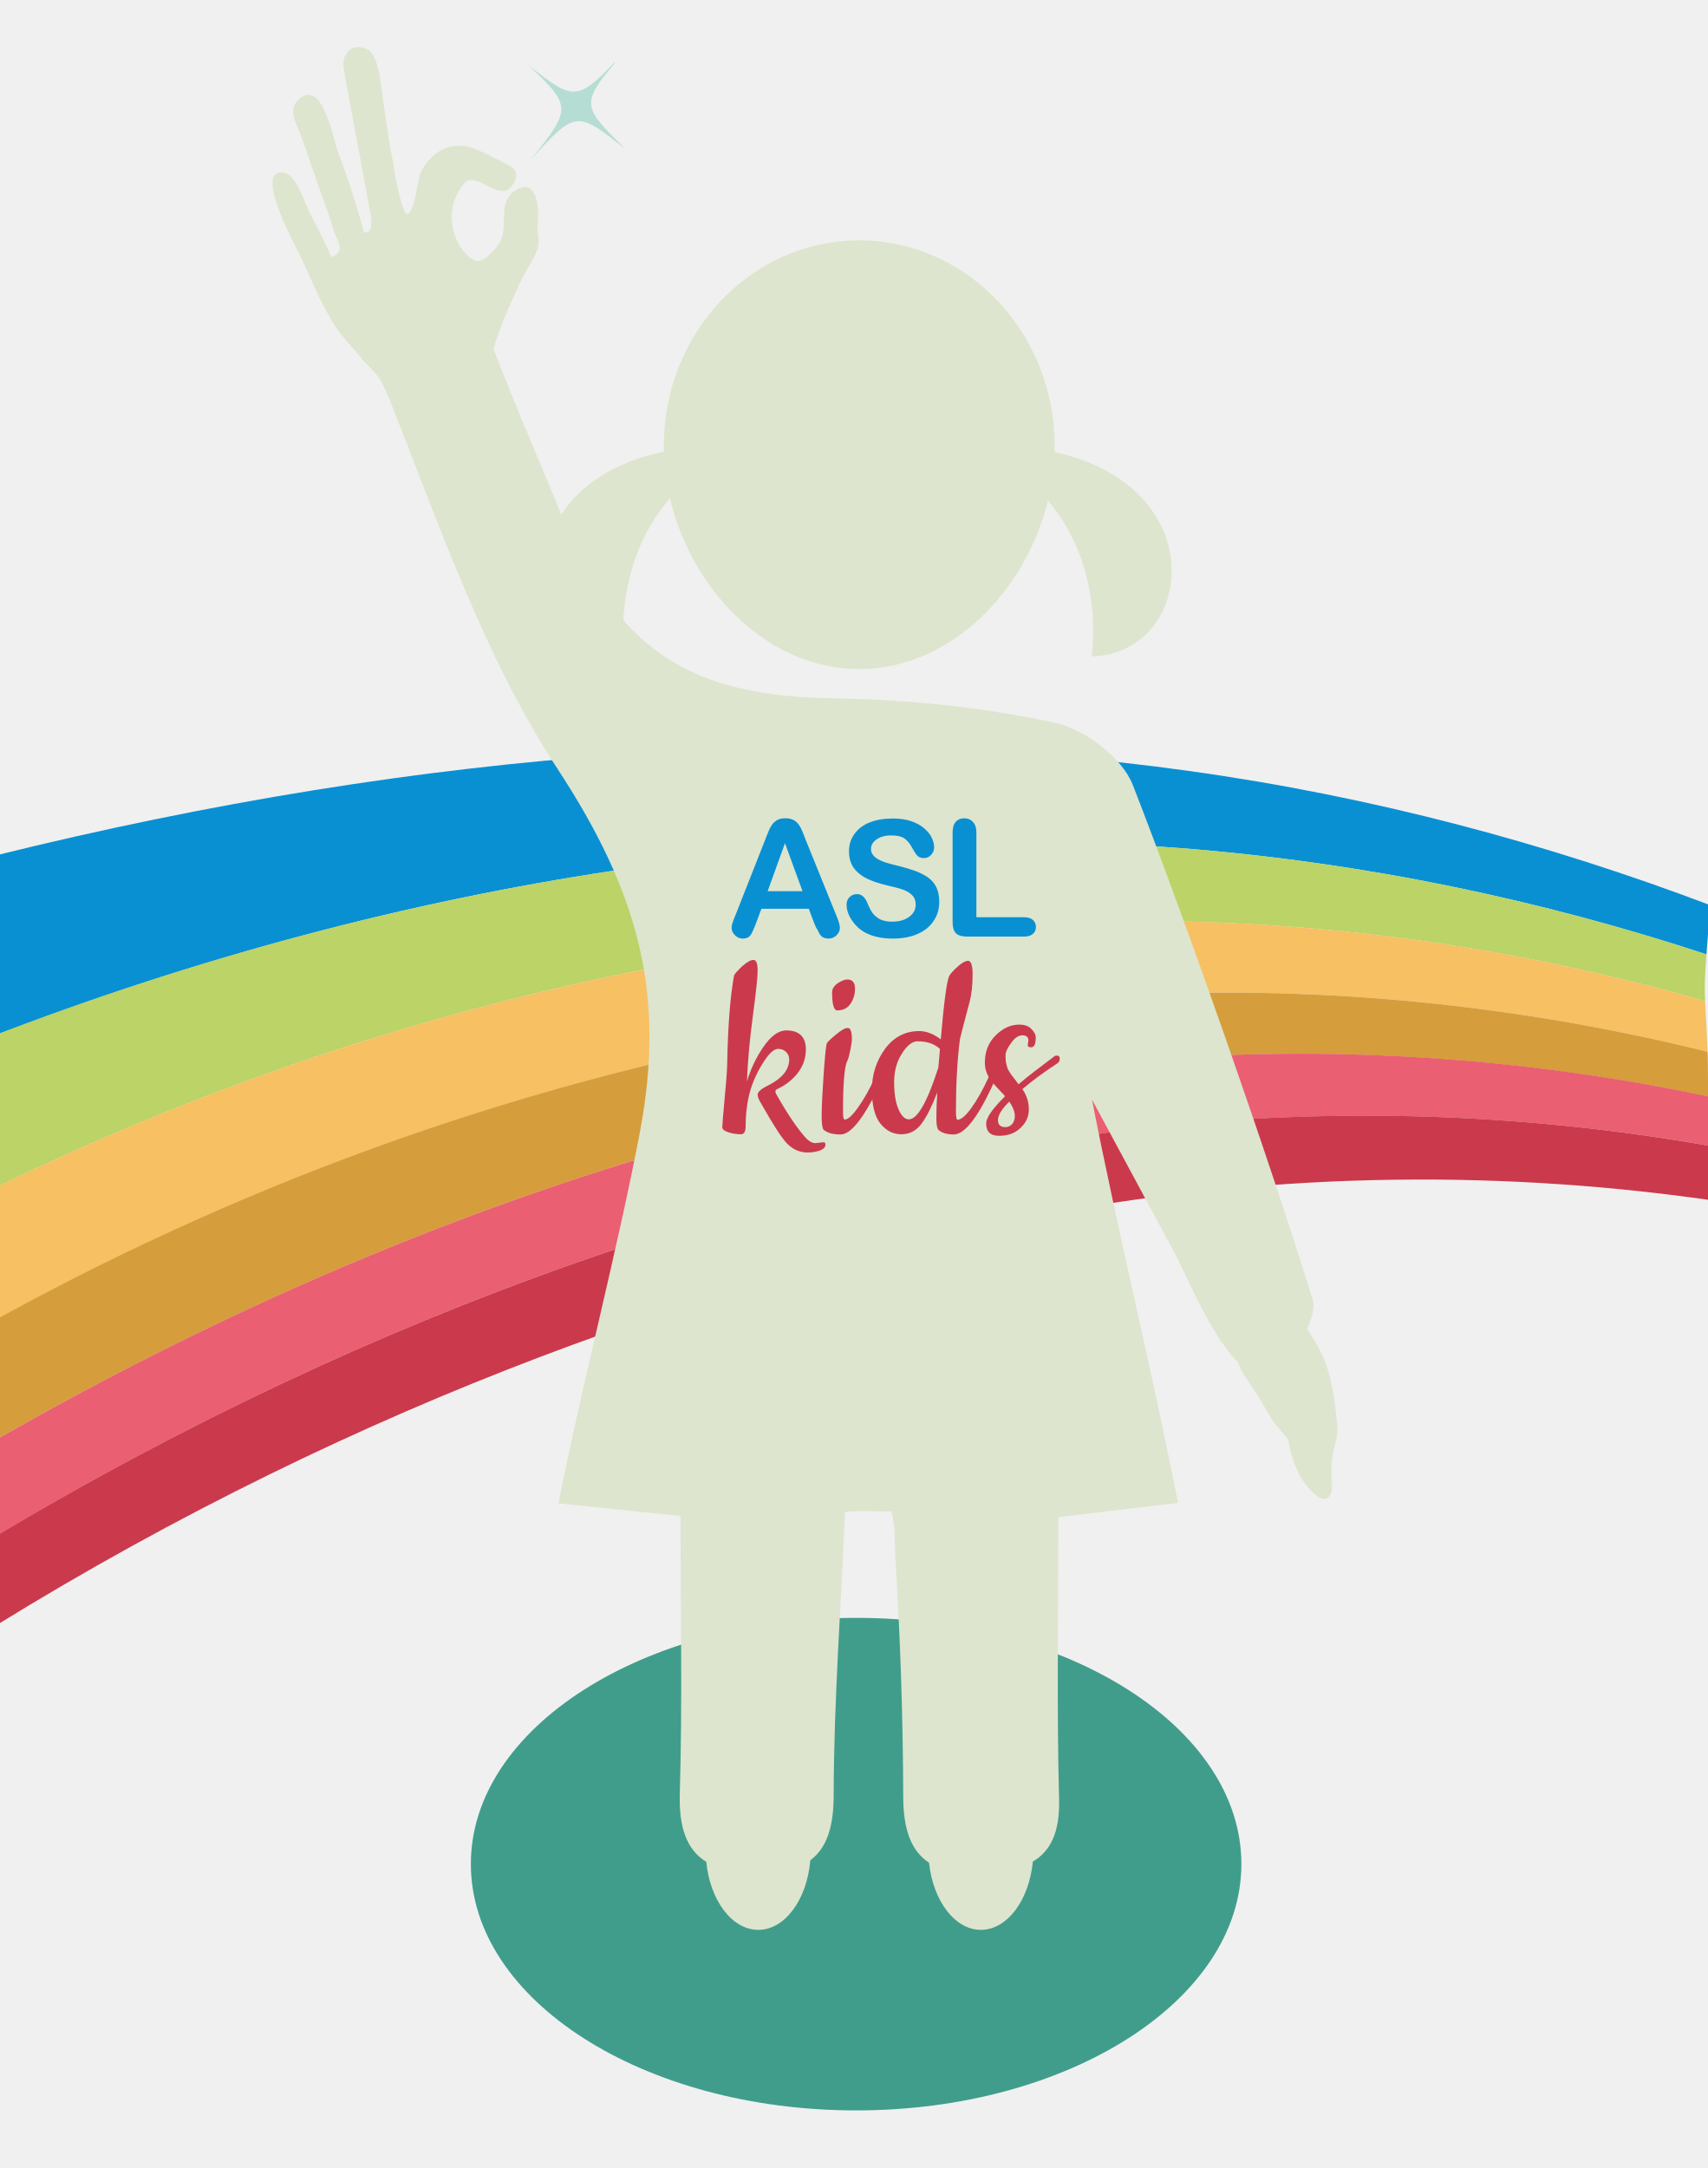
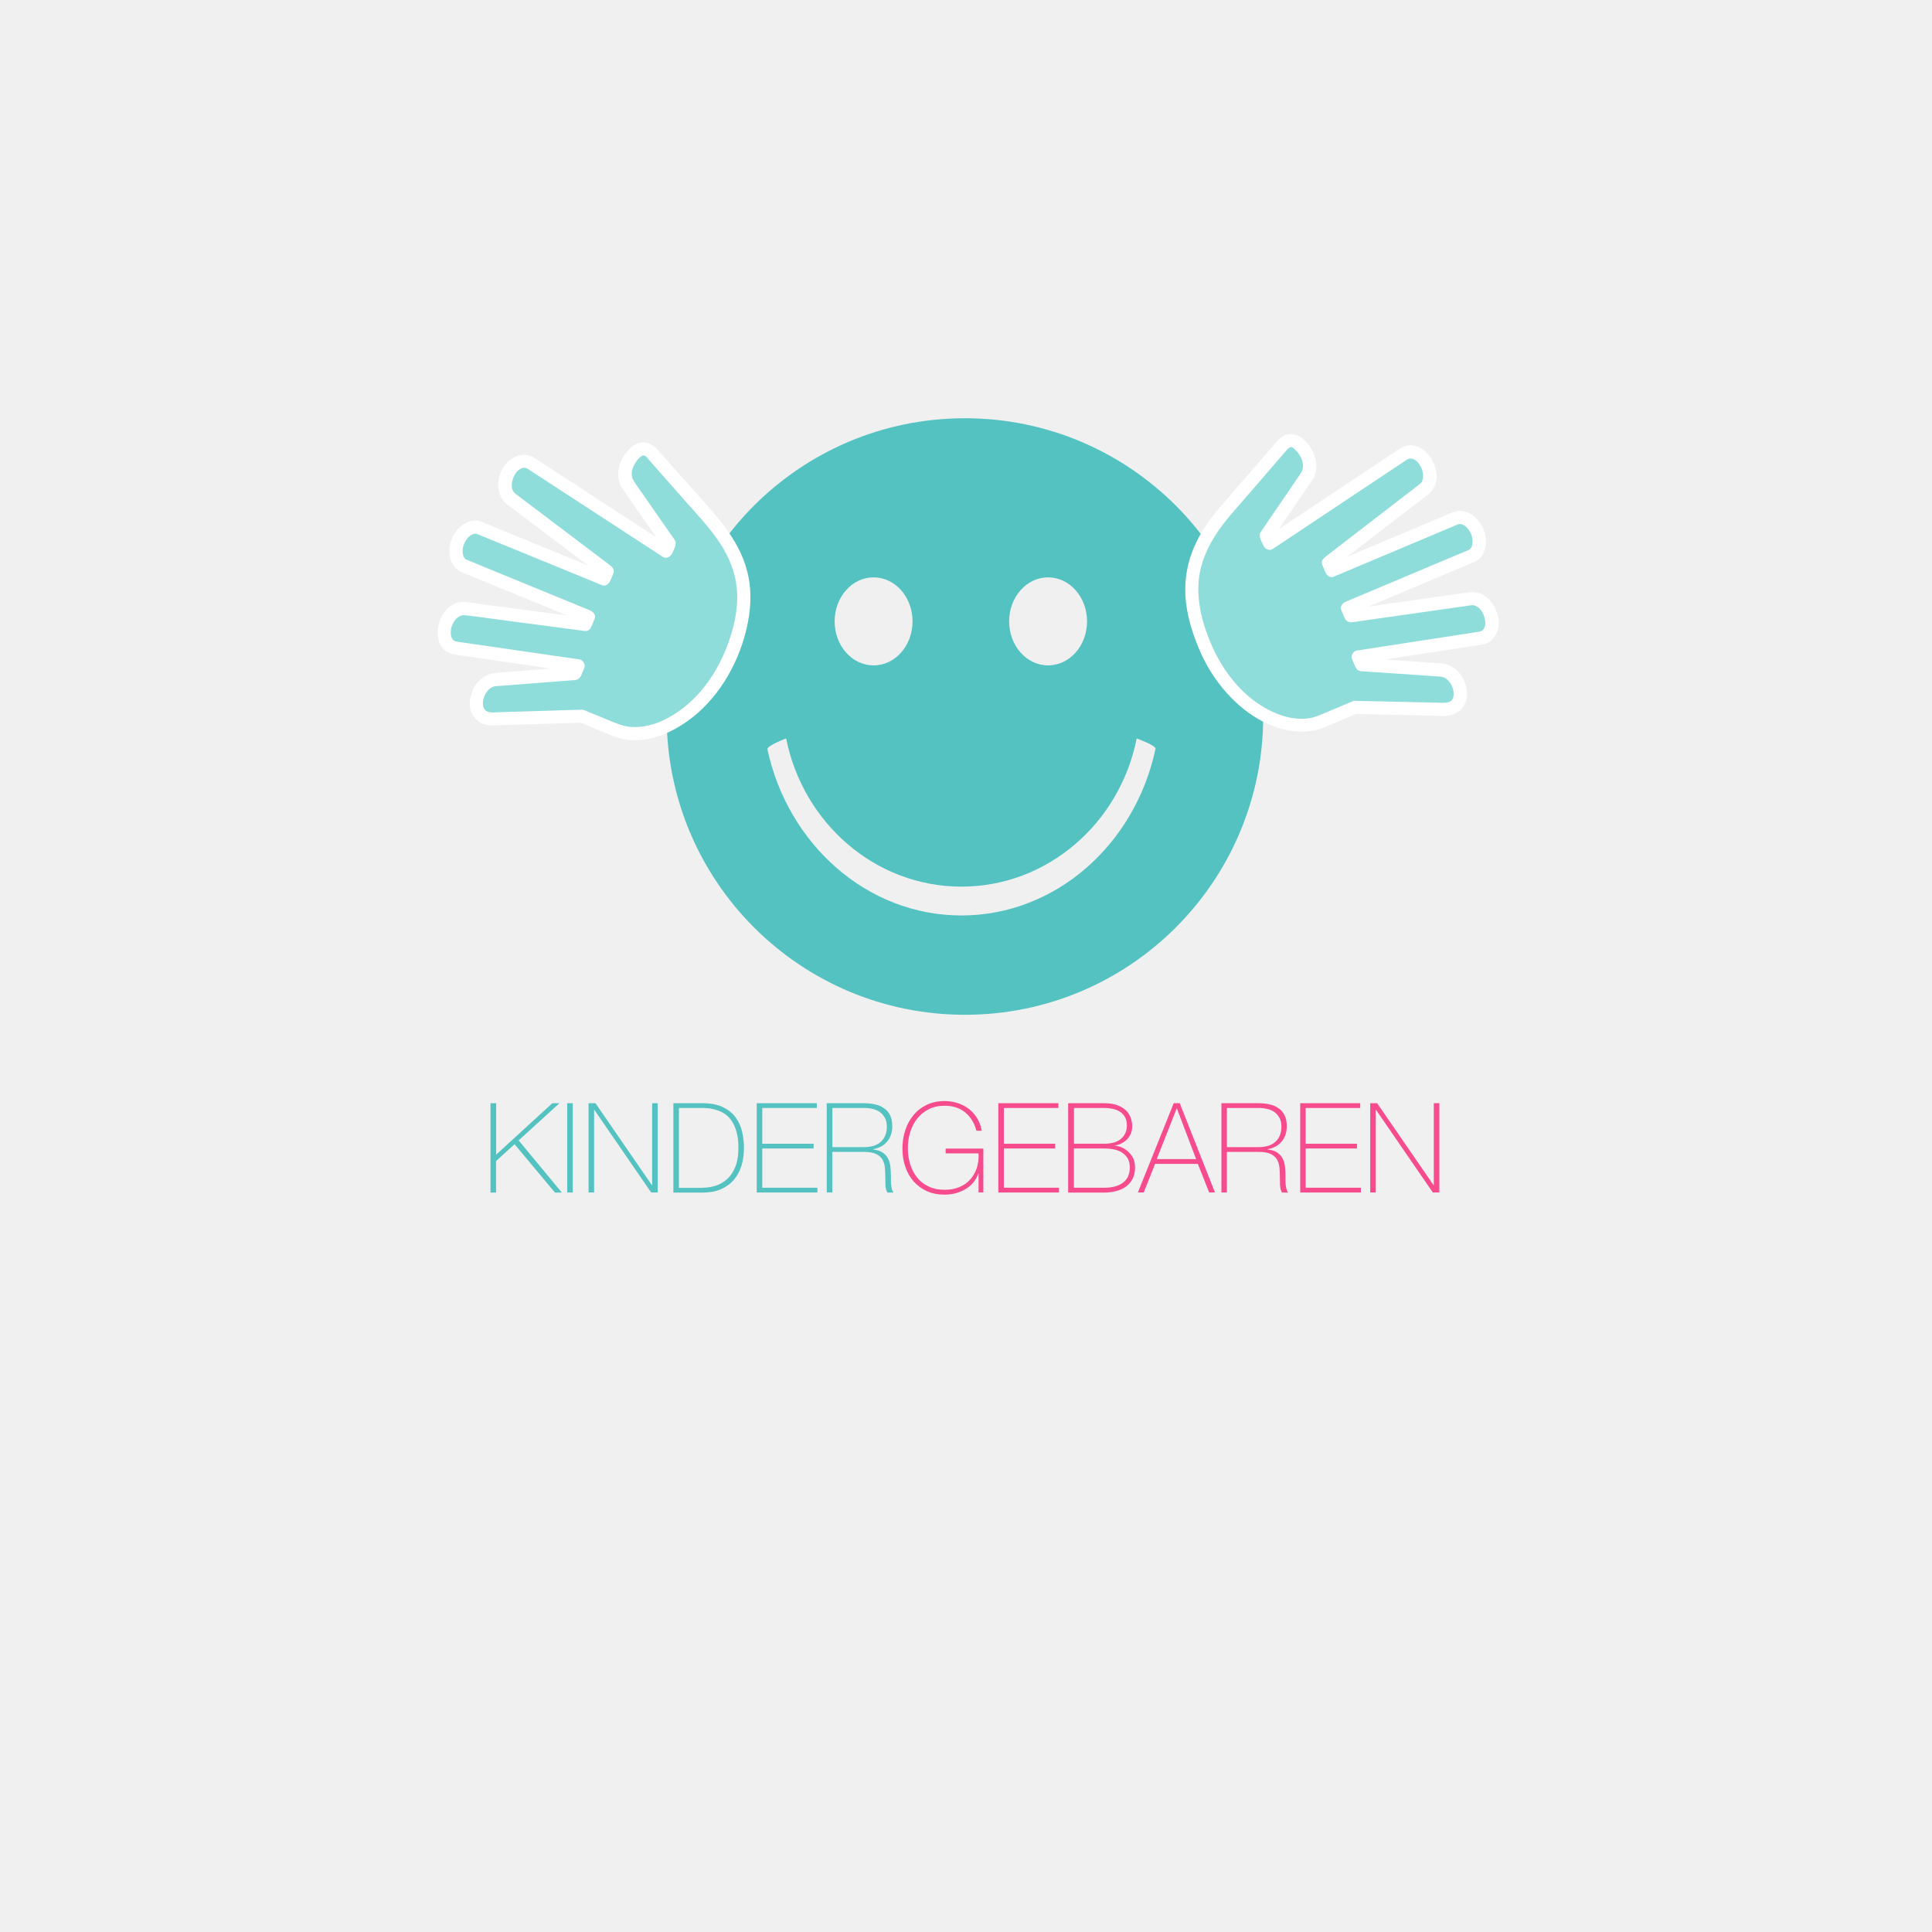
- <svg xmlns="http://www.w3.org/2000/svg" version="1.1" id="Layer_1" x="0px" y="0px" viewBox="0 0 768 975" style="enable-background:new 0 0 768 975;" xml:space="preserve">
-   <style type="text/css">
- 
- 	.st0{fill:#EA5F72;}
- 	.st1{fill:#B6DDD3;}
- 	.st2{enable-background:new    ;}
- 	.st3{fill:#BBD367;}
- 	.st4{fill:#F6C063;}
- 	.st5{fill:#CB394D;}
- 	.st6{fill:#D69D3C;}
- 	.st7{fill:#0990D3;}
- 	.st8{fill:#DDE5CE;}
- 	.st9{fill:#409D8B;}
- 
+ <svg xmlns="http://www.w3.org/2000/svg" viewBox="0 0 1984 1984">
+   <devs>
+     <style type="text/css">#iconKinderGebaren {-webkit-animation: zoomIn 2s linear forwards;}#left_hand {-webkit-animation: rotateInDownRight .7s 2 forwards;animation-delay: 1s;}#right_hand  {-webkit-animation: rotateInDownLeft .7s 2 forwards;animation-delay: 1s;}
+ @-webkit-keyframes zoomIn {from {opacity: 0;}50% {opacity: 1;}}
+ @-webkit-keyframes rotateInDownRight {from {transform-origin: right bottom;transform: none;}50% {transform-origin: right bottom;transform: rotate3d(0, 0, 1, 20deg);}to {transform-origin: right bottom;transform: none;}}@-webkit-keyframes rotateInDownLeft {from {transform-origin: left bottom;transform: none;}50% {
+ transform-origin: left bottom;transform: rotate3d(0, 0, 1, -20deg);}to {transform-origin: left bottom;transform: none;}}
</style>
-   <g id="spotlight">
-     <g id="Layer_7">
-       <path class="st9" d="M385.1,727.6c95.7,0,173.3,49.6,173.3,110.7s-77.6,110.8-173.3,110.8c-95.7,0-173.3-49.6-173.3-110.8    S289.4,727.6,385.1,727.6z" />
+   </devs>
+   <g>
+     <rect width="1984" height="1984" fill="none" />
+   </g>
+   <g id="iconKinderGebaren">
+     <path d="M990.9 429.5c-169.2 0-306.3 137.1-306.3 306.3 0 169.2 137.1 306.3 306.3 306.3 169.2 0 306.3-137.1 306.3-306.3C1297.2 566.7 1160.1 429.5 990.9 429.5zM1076.3 592.9c22.1 0 40 20.2 40 45.2 0 25-17.9 45.2-40 45.2 -22.1 0-40-20.2-40-45.2C1036.3 613.1 1054.2 592.9 1076.3 592.9zM897.1 592.9c22.1 0 40 20.2 40 45.2 0 25-17.9 45.2-40 45.2 -22.1 0-40-20.2-40-45.2C857.1 613.1 875 592.9 897.1 592.9zM1186.6 769c-20.8 97.9-102.3 171.1-199.3 171.1 -96.9 0-178.2-73-199.2-170.6 -0.8-3.7 19.2-11.2 19.2-11.2 17.3 86.8 91.4 152.2 180 152.2 88.6 0 162.8-65.4 180-152.2C1167.2 758.3 1187.3 765.5 1186.6 769z" fill="#55C2C2" />
+     <g id="left_hand">
+       <path d="M670.4 466.5c-9.1-10.4-16.3-4.9-23.1 4.1 -6.9 9-7.6 21.7-1.7 28.5l41.2 59.2 -3.2 7.8 -138.5-90.3c-7-5.1-17.4-1-23.1 9 -5.7 10-4.7 22.3 2.4 27.3l98.8 74.7 -3.2 7.8 -127.5-52.3c-7.9-3.2-17.9 2.8-22.3 13.6 -4.4 10.8-1.6 22.1 6.3 25.4l127.5 52.3 -3.2 7.8 -123-16.3c-8.6-1.3-17.9 6.6-20.9 17.8 -3 11.2 1.6 21.3 10.1 22.6l126.4 18.3 -3.2 7.8 -82.2 6.4c-8.9 0.6-17.4 10.2-18.8 21.5 -1.4 11.2 4.6 19.8 18.5 18.8l89.6-2.8 34.4 14.1c37.3 15.3 93.6-16.1 119.2-78.5 25.6-62.4 10.7-101-23.7-140L670.4 466.5z" fill="#8EDDDB" />
+       <path d="M675.2 461.7c-7.4-8-17.2-10.1-26-3.1 -7.8 6.2-13.2 15.6-14.2 25.5 -0.4 4.3 0 8.8 1.6 12.8 0.9 2.3 2 4.3 3.6 6.3 -1-1.2-0.4-0.6-0.2-0.3 1.6 2.4 3.3 4.7 4.9 7.1 11.7 16.9 23.5 33.7 35.2 50.6 0.3 0.4 0.5 0.8 0.8 1.2 -0.2-1.7-0.5-3.5-0.7-5.2 -1.1 2.6-2.1 5.2-3.2 7.8 3.3-1.4 6.7-2.7 10-4.1 -30.4-19.8-60.9-39.7-91.3-59.5 -14.7-9.6-29.4-19.2-44.1-28.8 -1-0.6-2-1.3-3-1.9 -6.6-4.3-14.3-3.7-21.1-0.2 -16.7 8.7-22.4 36.3-6.5 48.2 30 22.7 60 45.4 90.1 68.1 2.9 2.2 5.8 4.4 8.7 6.6 -1-2.6-2.1-5.1-3.1-7.7 -1.1 2.6-2.1 5.2-3.2 7.8 2.8-1.6 5.6-3.2 8.4-4.8 -34.9-14.3-69.8-28.6-104.6-42.9 -6.7-2.8-13.4-5.5-20.1-8.3 -1.2-0.5-2.4-1-3.6-1.4 -8.5-3.1-18 1.9-23.6 8.1 -11.3 12.6-13 36.9 4.9 44.3 4.5 1.9 9.1 3.7 13.6 5.6 37.4 15.3 74.8 30.7 112.1 46 0.5 0.2 1.1 0.4 1.6 0.6 -1.6-2.8-3.2-5.6-4.7-8.4 -1.1 2.6-2.1 5.2-3.2 7.8 2.2-1.7 4.4-3.3 6.6-5 -37.1-4.9-74.2-9.8-111.4-14.7 -4.7-0.6-9.6-1.8-14.3-1.7 -20.5 0.5-31.7 28.4-22.5 44.8 4.3 7.6 11.5 8.9 19.1 10 8.8 1.3 17.6 2.6 26.5 3.8 31.1 4.5 62.3 9 93.4 13.6 -1.6-2.8-3.2-5.6-4.7-8.4 -1.1 2.6-2.1 5.2-3.2 7.8 2.2-1.7 4.4-3.3 6.6-5 -18.1 1.4-36.3 2.8-54.4 4.2 -8.7 0.7-17.4 1.3-26.1 2 -15.8 1.2-25.7 14.1-27.4 29.3 -0.9 8.3 2.6 16.1 9.3 21 4.7 3.5 11.1 3.9 16.7 3.7 7.4-0.2 14.8-0.5 22.1-0.7 21.2-0.7 42.5-1.3 63.7-2 0.9 0 1.7-0.1 2.6-0.1 1.7-0.1-2.5-0.8-0.6 0 4.1 1.7 8.3 3.4 12.4 5.1 8.6 3.5 17.2 7.7 26.1 10.4 28.8 8.7 59.4-6.3 80.9-24.7 29.1-25.1 48.1-63.5 53.6-101.3 2.5-17.3 1.6-34.8-3.9-51.5 -5.3-16.3-14.5-30.8-25-44.2 -10.5-13.3-22.3-25.8-33.5-38.5C696.3 485.7 685.7 473.7 675.2 461.7c-5.8-6.6-15.4 3.1-9.6 9.6 11.9 13.5 23.7 26.9 35.6 40.4 13.5 15.4 28.2 30.4 39.2 47.7 8.4 13.2 14.4 27.9 16.1 43.5 2.1 18.7-1.7 37.2-7.7 54.8 -11.3 33.2-33 64.3-64.8 80.6 -11.8 6.1-24.4 9.2-37.4 8.1 -7.8-0.7-17.3-5.1-25.4-8.4 -5.5-2.2-10.9-4.5-16.4-6.7 -2.3-1-5.1-2.6-7.6-2.5 -6.7 0.2-13.3 0.4-20 0.6 -21.7 0.7-43.4 1.3-65.1 2 -1.8 0.1-3.7 0.1-5.5 0.2 -6.8 0.4-10.5-2.7-10.7-8.5 -0.3-7.1 4.1-15.9 11.3-18.1 1.7-0.5 3.6-0.4 5.3-0.6 25.9-2 51.9-4 77.8-6 3.3-0.3 5.3-2 6.6-5 1.1-2.6 2.1-5.2 3.2-7.8 1.3-3.1-1.4-7.9-4.8-8.4 -37.2-5.4-74.5-10.8-111.7-16.2 -4.9-0.7-9.7-1.4-14.6-2.1 -6.1-0.9-6.7-8.1-5.8-13.1 1.4-6.9 6.8-14.9 14.6-14 14.7 1.7 29.5 3.9 44.2 5.8 26.3 3.5 52.6 7 78.9 10.4 3.2 0.4 5.5-2.4 6.6-5 1.1-2.6 2.1-5.2 3.2-7.8 1.5-3.7-1.7-7.1-4.8-8.4 -34.9-14.3-69.8-28.6-104.6-42.9 -6.7-2.8-13.4-5.5-20.1-8.3 -0.7-0.3-1.4-0.6-2-0.8 -1.7-0.7 1.2 0.6-0.7-0.4 -2.4-1.3-3.2-4.8-3.4-7.3 -0.3-4.7 1.3-9 3.8-12.9 1.7-2.6 4.3-4.9 7.3-5.8 1.7-0.5 2.9-0.4 4.8 0.4 1.4 0.6 2.8 1.1 4.1 1.7 7.3 3 14.7 6 22 9 33.8 13.8 67.5 27.7 101.3 41.5 3.7 1.5 7.1-1.7 8.4-4.7 1.1-2.6 2.1-5.2 3.2-7.8 1.2-3-0.9-6-3.1-7.7 -29.9-22.6-59.8-45.2-89.7-67.8 -2.3-1.8-4.7-3.5-7-5.3 -0.6-0.4-1.1-0.8-1.6-1.2 -0.1-0.1-0.2-0.2-0.3-0.3 1.5 1.1-0.8-0.9-1.2-1.6 -5.6-8.9 4.9-29.6 15.2-22.9 11.6 7.5 23.2 15.1 34.7 22.6 34 22.1 67.9 44.3 101.9 66.4 0.5 0.4 1.1 0.7 1.6 1.1 4 2.6 8.4-0.2 10-4.1 1.6-3.8 5.1-9.3 2.4-13.2 -1.5-2.1-3-4.3-4.5-6.4 -6.5-9.3-12.9-18.6-19.4-27.9 -5.4-7.7-10.7-15.4-16.1-23.1 -2.2-3.2-4-5.8-4.2-9.9 -0.1-4.1 1.3-7.9 3.4-11.3 1.7-2.8 4.8-7 8-8.1 2-0.7 4.1 1.6 5.8 3.5C671.5 477.8 681.1 468.1 675.2 461.7z" fill="#FFF" />
+     </g>
+     <g id="right_hand">
+       <path d="M1259.8 523c-34 39.4-48.6 78.1-22.4 140.2 26.2 62.2 82.8 93 120 77.4l34.3-14.4 89.7 1.9c13.8 0.8 19.8-7.8 18.3-19 -1.5-11.2-10.1-20.7-19-21.3l-82.2-5.6 -3.3-7.8 126.2-19.5c8.5-1.4 13-11.6 9.9-22.7 -3.1-11.1-12.5-19-21-17.6L1387.3 632.2l-3.3-7.8 127-53.5c7.9-3.3 10.6-14.7 6.1-25.4 -4.5-10.7-14.6-16.7-22.4-13.4l-127 53.5 -3.3-7.8 98.1-75.6c7-5.1 7.9-17.4 2.1-27.4 -5.8-10-16.2-13.9-23.2-8.8l-137.6 91.5 -3.3-7.8 40.7-59.6c5.9-6.8 5-19.5-1.9-28.5 -6.9-8.9-14.1-14.4-23.2-3.9L1259.8 523z" fill="#8EDDDB" />
+       <path d="M1255 518.2c-11.3 13.1-21.7 27.2-28.6 43.2 -6.8 15.7-10 32.6-9.1 49.8 1.1 20.8 7.6 41 16.1 59.9 7.7 17.1 18.5 32.9 31.7 46.2 21 21.3 50.7 37.5 81.4 33.4 9.2-1.2 17.8-5.6 26.3-9.2 5.3-2.2 10.7-4.5 16-6.7 1.4-0.6 2.8-1.2 4.1-1.7 1.5-0.6-2.6 0-0.7 0.1 19.5 0.4 39.1 0.8 58.6 1.3 9.1 0.2 18.2 0.4 27.3 0.6 2.8 0.1 5.6 0.2 8.4-0.1 8.9-1.1 15.7-6 18.8-14.5 3.2-8.5 0.2-18.9-4.4-26.2 -4.5-7.2-12-12.4-20.5-13 -6.7-0.5-13.4-0.9-20.1-1.4 -20.3-1.4-40.6-2.8-61-4.2 -0.4 0-0.7 0-1.1-0.1 2.2 1.7 4.4 3.3 6.6 5 -1.1-2.6-2.2-5.2-3.3-7.8 -1.6 2.8-3.2 5.6-4.7 8.4 37.2-5.7 74.4-11.5 111.6-17.2 4.9-0.8 9.7-1.5 14.6-2.3 7.8-1.2 13.1-8.1 15.1-15.3 2.8-10.2-1-20.9-7.2-28.9 -5.4-6.9-13.9-10.5-22.5-9.2 -1.4 0.2-2.7 0.4-4.1 0.6 -8.1 1.1-16.2 2.3-24.3 3.4 -31.5 4.5-63 8.9-94.5 13.4 2.8 1.6 5.6 3.2 8.4 4.8 -1.1-2.6-2.2-5.2-3.3-7.8 -1.6 2.8-3.2 5.6-4.8 8.4 34.7-14.6 69.5-29.3 104.2-43.9 6.7-2.8 13.4-5.6 20-8.4 1.5-0.6 3-1.2 4.4-1.8 8.7-4.1 12.2-14.2 11.5-23.3 -0.8-10.2-6.2-19.5-14.6-25.3 -5.2-3.6-12.8-5-18.7-2.6 -4.5 1.9-9 3.8-13.6 5.7 -37.2 15.7-74.5 31.4-111.7 47 -0.5 0.2-1 0.4-1.6 0.7 2.8 1.6 5.6 3.2 8.4 4.8 -1.1-2.6-2.2-5.2-3.3-7.8 -1 2.6-2.1 5.1-3.1 7.7 29.7-22.9 59.4-45.8 89.1-68.7 4-3.1 8.9-6.1 12.4-9.9 13.9-14.9 2.2-42.9-16.2-47.5 -7.6-1.9-13.5 1.5-19.4 5.5 -6.2 4.1-12.3 8.2-18.5 12.3 -36 24-72.1 47.9-108.1 71.9 -2.2 1.5-4.5 3-6.7 4.5 3.3 1.4 6.7 2.7 10 4.1 -1.1-2.6-2.2-5.2-3.3-7.8 -0.2 1.7-0.5 3.5-0.7 5.2 10.5-15.4 21.1-30.9 31.6-46.3 2.4-3.5 4.8-7 7.1-10.5 0.6-0.8 1.1-1.6 1.7-2.4 0.1-0.1 0.2-0.3 0.3-0.4 -1.4 2 0.8-1.1 1.1-1.5 0.9-1.2 1.5-2.7 2-4.1 3.5-9.1 1.3-19.7-3.7-27.8 -4.9-7.9-13.2-16-23.1-14.6 -7.8 1.1-12.7 8.2-17.5 13.8 -6.5 7.5-13 15-19.5 22.5C1275.9 494.1 1265.5 506.1 1255 518.2c-5.7 6.6 3.9 16.3 9.6 9.6 11.7-13.6 23.5-27.2 35.2-40.7 6.2-7.2 12.5-14.4 18.7-21.6 1.7-2 3.5-4.3 5.6-5.8 2.2-1.4 3.7-0.1 5.7 1.9 3.3 3.1 6 6.9 7.4 11.3 1.7 5.4 0.9 9.8-2.2 14.3 -1.3 1.9-2.6 3.8-3.9 5.7 -5.6 8.2-11.2 16.4-16.7 24.5 -5.5 8-10.9 16-16.4 24 -1.1 1.7-2.3 3.4-3.4 5.1 -2.7 3.9 1 9.4 2.5 13.1 1.6 3.8 6 6.8 10 4.1 30.2-20.1 60.5-40.2 90.7-60.4 14.6-9.7 29.2-19.5 43.9-29.2 1-0.7 2-1.3 3-2 4.5-3 9.4-0.1 12.6 4.3 2.5 3.5 4 7.6 4.1 11.9 0.1 1.9-0.3 3.6-0.8 5.4 -0.2 0.7-0.6 1.3-1 1.8 -0.2 0.3-2.4 2.3-0.7 0.9 -1 0.8-2 1.6-3.1 2.4 -31.1 23.9-62.1 47.9-93.2 71.8 -0.6 0.5-1.2 0.9-1.8 1.4 -2.2 1.7-4.4 4.7-3.1 7.7 1.1 2.6 2.2 5.2 3.3 7.8 1.3 3 4.6 6.3 8.4 4.8 34.7-14.6 69.5-29.3 104.2-43.9 6.7-2.8 13.4-5.6 20-8.4 1.2-0.5 2.4-1 3.5-1.5 6.1-2.3 12.2 5.7 14.1 11.2 1.3 3.8 1.4 7.7 0.2 11.5 -0.4 1.3-1.4 2.2-2.3 3.1 -1.5 1.4-0.1 0.1-0.2 0.2 -1.4 0.6-2.7 1.2-4.1 1.7 -7.3 3.1-14.6 6.2-21.9 9.2 -33.6 14.2-67.2 28.3-100.9 42.5 -3 1.3-6.3 4.6-4.7 8.4 1.1 2.6 2.2 5.2 3.3 7.8 1.6 3.8 4.3 5.3 8.4 4.8 37.1-5.3 74.2-10.5 111.2-15.8 3-0.4 5.9-0.8 8.9-1.3 0.7-0.1 1.4-0.2 2.2-0.3 0.2 0 0.3 0 0.5-0.1 -1.8 0.3 0.3 0 0.9 0.1 7.9 1.2 12.4 10.7 12.6 17.9 0.1 4.4-1.7 8.5-6.3 9.3 -16.2 2.5-32.5 5-48.7 7.5 -25.7 4-51.5 7.9-77.2 11.9 -3.3 0.5-6.1 5.2-4.8 8.4 1.1 2.6 2.2 5.2 3.3 7.8 1.3 3 3.2 4.8 6.6 5 18.1 1.2 36.3 2.5 54.4 3.7 8.7 0.6 17.4 1.2 26.1 1.8 3.6 0.2 6.3 1.7 8.8 4.4 4.7 4.9 6.9 13.8 4 19 -1.8 3.2-6.6 3.6-10.9 3.5 -2.5-0.1-5-0.1-7.5-0.2 -10.6-0.2-21.3-0.5-31.9-0.7 -11.7-0.3-23.3-0.5-35-0.8 -3.8-0.1-7.5-0.2-11.3-0.2 -1.6 0-3.9-0.4-5.4 0.2 -9.1 3.8-18.3 7.7-27.4 11.5 -3.1 1.3-6.2 2.7-9.4 3.9 -6.1 2.2-10.9 2.8-17.1 2.7 -13-0.1-26.2-5-37.9-11.9 -14.1-8.3-26.2-20-35.9-33.1 -10-13.5-17.4-28.5-23-44.3 -5.3-15-8.6-30.8-8.2-46.8 0.7-28.4 15.8-53 33.8-74C1270.3 521.2 1260.8 511.6 1255 518.2z" fill="#FFF" />
+     </g>
+     <g enable-background="new    ">
+       <path d="M503.8 1132.9h5.7v52.8l57.7-52.8h7.3l-41.9 38.2 44.4 53.6h-7.1l-41.5-49.7 -19 17.3v32.4h-5.7V1132.9z" fill="#55C2C2" />
+       <path d="M582.5 1132.9h5.7v91.7h-5.7V1132.9z" fill="#55C2C2" />
+       <path d="M604.4 1132.9h7.1l57.9 84.1h0.3v-84.1h5.7v91.7h-6.7l-58.3-84.8h-0.3v84.8h-5.7V1132.9z" fill="#55C2C2" />
+       <path d="M691.5 1132.9h30.1c8.2 0 15.1 1.3 20.5 3.9 5.4 2.6 9.8 6 13 10.3 3.3 4.3 5.5 9.2 6.9 14.6 1.3 5.5 2 11.1 2 17 0 6.5-0.8 12.6-2.5 18.2 -1.7 5.6-4.3 10.5-7.8 14.6 -3.5 4.1-7.9 7.3-13.3 9.7 -5.4 2.4-11.7 3.5-19.1 3.5h-29.8V1132.9zM721.8 1219.7c4.3 0 8.6-0.7 12.9-2 4.3-1.3 8.2-3.6 11.8-6.7 3.5-3.1 6.4-7.3 8.5-12.6 2.2-5.3 3.3-11.9 3.3-19.8 0-6.2-0.6-11.6-1.9-16.1 -1.2-4.5-2.9-8.2-4.9-11.2 -2-3-4.3-5.4-6.9-7.2 -2.6-1.8-5.3-3.1-8.1-4 -2.8-0.9-5.6-1.6-8.3-1.9 -2.8-0.3-5.3-0.4-7.5-0.4h-23.5v82H721.8z" fill="#55C2C2" />
+       <path d="M777.1 1132.9h61.7v4.9h-56v36.7h52.7v4.9h-52.7v40.3h56.6v4.9h-62.3V1132.9z" fill="#55C2C2" />
+       <path d="M849.1 1132.9h38.3c4 0 7.8 0.4 11.3 1.2 3.5 0.8 6.6 2.1 9.2 4 2.7 1.8 4.7 4.3 6.2 7.3 1.5 3 2.2 6.7 2.2 11.2 0 6.2-1.7 11.4-5.2 15.6 -3.5 4.2-8.3 6.9-14.5 7.9v0.3c4.2 0.5 7.5 1.6 10 3.3 2.4 1.7 4.3 3.8 5.5 6.3 1.2 2.5 2 5.2 2.3 8.2 0.3 3 0.5 6 0.5 9 0 1.8 0 3.6 0 5.3 0 1.7 0.1 3.3 0.3 4.8 0.2 1.5 0.5 2.9 0.8 4.2 0.4 1.3 0.9 2.4 1.6 3.2h-6.3c-1.2-2.1-1.9-4.6-2-7.5 -0.1-2.9-0.2-5.8-0.2-8.9 0-3.1-0.1-6.1-0.4-9.2 -0.3-3-1.1-5.8-2.4-8.2 -1.4-2.4-3.5-4.3-6.5-5.8 -3-1.5-7.1-2.2-12.5-2.2h-32.6v41.7h-5.7V1132.9zM887.3 1178c3.3 0 6.4-0.4 9.3-1.2 2.9-0.8 5.3-2.1 7.4-3.8 2.1-1.7 3.7-3.9 4.9-6.6 1.2-2.7 1.8-5.8 1.8-9.5 0-3.4-0.6-6.4-1.9-8.8 -1.3-2.4-3-4.4-5.1-6 -2.1-1.5-4.6-2.7-7.4-3.3 -2.8-0.7-5.8-1-8.9-1h-32.6v40.2H887.3z" fill="#55C2C2" />
+     </g>
+     <g enable-background="new    ">
+       <path d="M926.7 1179.3c0-6.5 1-12.7 2.9-18.6 1.9-5.9 4.7-11 8.4-15.5 3.7-4.5 8.2-8 13.6-10.6 5.4-2.6 11.5-3.9 18.4-3.9 4.7 0 9.2 0.7 13.5 2.1 4.3 1.4 8.1 3.4 11.5 6 3.4 2.7 6.2 5.9 8.5 9.6 2.3 3.8 3.9 8.1 4.6 12.8h-5.4c-2.1-8-6-14.3-11.6-18.9 -5.6-4.5-12.6-6.8-21.1-6.8 -6.2 0-11.6 1.2-16.3 3.6 -4.7 2.4-8.7 5.6-11.8 9.6 -3.2 4-5.6 8.7-7.2 13.9 -1.6 5.3-2.4 10.8-2.4 16.5 0 5.8 0.8 11.3 2.4 16.5 1.6 5.2 3.9 9.7 7.1 13.6 3.1 3.9 7 6.9 11.8 9.2 4.7 2.3 10.2 3.4 16.6 3.4 5.5 0 10.4-0.9 14.8-2.7 4.4-1.8 8.1-4.3 11.1-7.6 3-3.3 5.3-7.2 6.9-11.8 1.5-4.6 2.2-9.7 1.9-15.3h-33.8v-4.9h38.7v45h-4.9V1205.1h-0.3c-1.1 3.3-2.8 6.4-5 9.1 -2.2 2.7-4.9 5-7.9 6.8 -3 1.8-6.4 3.3-10.1 4.3 -3.7 1-7.6 1.5-11.6 1.5 -6.9 0-13.1-1.2-18.4-3.7 -5.4-2.5-9.9-5.9-13.6-10.1 -3.7-4.3-6.5-9.3-8.4-15.1C927.6 1192.1 926.7 1185.9 926.7 1179.3z" fill="#F64B8D" />
+       <path d="M1025.2 1132.9h61.7v4.9h-56v36.7h52.7v4.9h-52.7v40.3h56.6v4.9h-62.3V1132.9z" fill="#F64B8D" />
+       <path d="M1097.1 1132.9h36.7c5.5 0 10.1 0.7 13.7 2.1 3.7 1.4 6.6 3.2 8.9 5.4 2.2 2.2 3.8 4.8 4.8 7.6 1 2.9 1.5 5.8 1.5 8.7 0 2.5-0.4 4.8-1.3 7.1 -0.9 2.2-2.1 4.2-3.7 5.9 -1.6 1.7-3.5 3.1-5.7 4.3 -2.2 1.2-4.6 1.9-7.3 2.2l0.3 0.3c0.6-0.1 2 0.2 4.2 0.8 2.2 0.6 4.6 1.7 7 3.4 2.4 1.7 4.6 4 6.5 6.9 1.9 3 2.9 6.7 2.9 11.4 0 4.2-0.8 7.9-2.3 11.1 -1.5 3.2-3.7 5.8-6.5 8 -2.8 2.2-6.1 3.8-10.1 4.9 -3.9 1.1-8.3 1.7-13.1 1.7h-36.7V1132.9zM1133.9 1174.5c7.8 0 13.6-1.7 17.5-5.2 3.9-3.5 5.8-8 5.8-13.7 0-3.3-0.6-6.1-1.9-8.4 -1.3-2.3-3-4.1-5.1-5.5 -2.1-1.4-4.6-2.4-7.4-3 -2.8-0.6-5.7-0.9-8.8-0.9h-31.1v36.7H1133.9zM1133.9 1219.7c8.2 0 14.7-1.7 19.3-5.2 4.7-3.5 7-8.7 7-15.6 0-3.9-0.8-7.2-2.4-9.7 -1.6-2.5-3.7-4.5-6.2-6 -2.5-1.5-5.4-2.5-8.5-3 -3.1-0.6-6.2-0.8-9.2-0.8h-31.1v40.3H1133.9z" fill="#F64B8D" />
+       <path d="M1205.3 1132.9h6.2l36.2 91.7h-6l-11.6-29.4h-43.9l-11.7 29.4h-6L1205.3 1132.9zM1228.3 1190.3l-19.7-51.9h-0.3l-20.4 51.9H1228.3z" fill="#F64B8D" />
+       <path d="M1254.2 1132.9h38.3c4 0 7.8 0.4 11.3 1.2 3.5 0.8 6.6 2.1 9.2 4 2.7 1.8 4.7 4.3 6.2 7.3 1.5 3 2.2 6.7 2.2 11.2 0 6.2-1.7 11.4-5.2 15.6 -3.5 4.2-8.3 6.9-14.4 7.9v0.3c4.2 0.5 7.5 1.6 10 3.3 2.4 1.7 4.3 3.8 5.5 6.3 1.2 2.5 2 5.2 2.3 8.2 0.3 3 0.5 6 0.5 9 0 1.8 0 3.6 0 5.3 0 1.7 0.1 3.3 0.3 4.8 0.2 1.5 0.4 2.9 0.8 4.2 0.4 1.3 0.9 2.4 1.6 3.2h-6.3c-1.2-2.1-1.9-4.6-2-7.5 -0.1-2.9-0.2-5.8-0.2-8.9 0-3.1-0.1-6.1-0.4-9.2 -0.3-3-1.1-5.8-2.4-8.2 -1.4-2.4-3.5-4.3-6.5-5.8 -3-1.5-7.1-2.2-12.5-2.2h-32.6v41.7h-5.6V1132.9zM1292.5 1178c3.3 0 6.4-0.4 9.3-1.2 2.9-0.8 5.3-2.1 7.4-3.8 2.1-1.7 3.7-3.9 4.9-6.6 1.2-2.7 1.8-5.8 1.8-9.5 0-3.4-0.6-6.4-1.9-8.8 -1.3-2.4-3-4.4-5.1-6 -2.1-1.5-4.6-2.7-7.5-3.3 -2.8-0.7-5.8-1-8.9-1h-32.6v40.2H1292.5z" fill="#F64B8D" />
+       <path d="M1335.1 1132.9h61.7v4.9h-56v36.7h52.7v4.9h-52.7v40.3h56.7v4.9h-62.3V1132.9z" fill="#F64B8D" />
+       <path d="M1407.1 1132.9h7.1l57.9 84.1h0.3v-84.1h5.7v91.7h-6.7l-58.3-84.8h-0.3v84.8h-5.7V1132.9z" fill="#F64B8D" />
    </g>
  </g>
-   <g id="rainbow">
-     <path id="blue" class="st7" d="M530.8,381.4C614.9,388,694,405,767.6,429.2c0,0.4-0.1,0.8-0.1,1.2c0.6-7.8,1.3-15.6,1.6-23.4   c-72.7-27.5-150.9-48.7-234.4-60.3c-159.8-22.4-343.5-9.9-537,38.1c-0.3,10.3-1,20.7-1.7,31c-1.1,15.9-1.7,31.8-2,47.7   c0,1.2,0,2.4,0,3.6C187.3,392.3,372.9,369.2,530.8,381.4z" />
-     <g id="green">
-       <path class="st3" d="M526.9,414.3c85.1,1.4,165.5,14.6,240.1,35.9c0,0,0,0.1,0,0.1c-0.2-4.5-0.2-9,0.1-13.6    c0.1-2.1,0.3-4.2,0.4-6.3c0-0.4,0.1-0.8,0.1-1.2C694,405,614.9,388,530.8,381.4c-157.9-12.2-343.6,11-536.9,85.6l0,0    c0,0.1,0,0.1,0,0.2c0,0.7,0,1.5,0,2.2c-0.1,21.9,1.7,43.7,2.3,65.5C184.5,443.3,371,411.7,526.9,414.3z" />
-     </g>
-     <g id="yellow">
-       <path class="st4" d="M768.1,473c-0.2-7.6-0.8-15.1-1.1-22.7c0,0,0-0.1,0-0.1c-74.6-21.3-155-34.5-240.1-35.9    c-155.8-2.6-342.4,29-530.7,120.6l0,0c0.1,5.5,0.2,10.9,0.1,16.4c0,1.8-0.1,3.6-0.1,5.5c-0.4,12.9-1.2,25.8-1.6,38.8    C179.7,492.7,365.2,452.7,518,447C607,443.7,690.8,453.9,768.1,473z" />
-     </g>
-     <g id="dark_yellow">
-       <path class="st6" d="M768.5,493.2c0.1,1.9,0.1,3.8,0.2,5.8c-0.4-7.5-0.4-15-0.5-22.5c0-1,0-2.1-0.1-3.2c0-0.1,0-0.2,0-0.3l0,0    C690.8,453.9,607,443.7,518,447c-152.8,5.7-338.3,45.6-523.5,148.5h0c0,0.4,0,0.8,0,1.2c0,0.2,0,0.4,0,0.5c-0.1,2.7-0.1,5.3-0.2,8    c-0.2,14.8,0.1,29.5,0.4,44.3c183.2-105.5,361.2-158.5,510.2-172C598.6,469.1,687.2,476.1,768.5,493.2z" />
-     </g>
-     <g id="pink">
-       <path class="st0" d="M489.9,510.5c99.3-14,194.1-10.3,280.7,5.1c0.2,1.1,0.4,2.2,0.5,3.3c-0.4-2.6-0.8-5.2-1.2-7.8    c-0.6-4.1-0.9-8.1-1.2-12.2c-0.1-1.9-0.2-3.8-0.2-5.8c-81.3-17.1-169.9-24.1-263.6-15.6c-149,13.5-327.1,66.5-510.2,172    c0,0.8,0,1.6,0.1,2.5c0,0.9,0.1,1.8,0.1,2.7c0.3,13,0.8,26,1.2,39c0-0.5,0-1.1,0-1.6C171.7,586.6,345.5,531,489.9,510.5z" />
-     </g>
-     <g id="red">
-       <path class="st5" d="M771.1,518.9c-0.2-1.1-0.4-2.2-0.5-3.3c-86.6-15.4-181.4-19.2-280.7-5.1C345.5,531,171.8,586.6-4,692.1    c0,0.5,0,1.1,0,1.6c0.4,12.7,0.7,25.4,0.9,38.1c165.9-102.6,333-159.8,472.6-185.6c108.6-20.1,211.1-19.7,304.5-5.8    C773.5,533.2,772.3,526.1,771.1,518.9z" />
-     </g>
-   </g>
-   <g id="girl">
-     <path class="st8" d="M601.6,641.5c-1.3-12.4-2.6-25.3-8.9-36.2c-1.8-3.2-3.4-5.7-4.7-7.7c2.4-5.2,3.4-10.1,2.5-13.1   c-20.1-64.7-56.3-168.3-80.9-231.4c-4.8-12.4-21.7-25.2-35.2-28.1c-32.2-6.9-65.6-10.4-98.6-10.9c-44.2-0.6-73.3-10.1-95.4-35.2   c1-19.9,7.7-39.7,21-54.8c9.7,41.6,44.2,76.8,85.1,76.8c40.6,0,74.8-34.5,84.9-75.8c16.3,19.1,22.5,45.4,19.7,70.1   c46.1-1.3,55.2-76.1-16.7-91.9c0-0.9,0-1.8,0-2.7c0-51-39.3-92.5-87.9-92.5c-48.5,0-87.9,41.4-87.9,92.5c0,0.8,0,1.7,0,2.5   c-23.1,4.8-38,15.7-46.1,28.3c-0.1-0.2-0.1-0.3-0.2-0.5c-10.1-24.6-20.8-49.1-30.3-73.9c2.7-10.1,7.6-20.3,11.9-29.8   c2.3-5.1,5.7-9.6,7.7-14.8c1.7-4.3-0.3-7.9,0.3-12.5c0.7-5.1,0-20.4-9.8-14.4c-9.4,5.6-2.2,17.5-8.3,25.1c-1.7,2.1-6.5,7.8-9.8,6.7   c-3.4-1.1-7.2-6.1-8.5-9.2c-4.2-9.5-2.7-19.5,4.4-26.7c6.2-3.1,15.6,10.6,21.1,1.1c2.2-3.8,1.3-6.6-2.6-8.4   c-4.9-2.4-9.9-5.2-14.9-7.2c-9.3-3.6-17.4,0.1-22.8,8c-2.6,3.8-2.8,8.9-3.8,13.2c-0.2,0.9-2.7,12.6-5.2,6.3   c-2.2-5.4-4.3-16-4.9-21.7c-1.5-5.9-2.5-14.5-4.3-26.2c-0.9-5.7-1.7-19-5.8-23.2c-2.2-2.2-6.8-3-9.3-0.9c-4.5,3.9-2.7,8.4-1.9,13.5   L167,98.1c0,4.4,0.2,6.3-3.2,6.5c-3.3-11.9-7.2-24.4-11.7-36c-2.2-5.6-6.8-33.5-17.6-24c-5.6,4.9-0.8,11.5,1.1,17   c2.5,6.8,4.8,13.9,7.2,20.8c2.4,6.9,5.2,13.8,7.2,20.8c1.6,5.5,6,9.8-1,12.4c-2.8-6.9-6.5-13.6-9.8-20.2   c-2.2-4.4-6.2-17.3-11.7-17.8c-13.4-1.9,4.6,31.6,6.2,34.8c5.8,11.5,10.1,23.5,17.1,34.3c3,4.7,7.1,8.8,10.7,13.1   c2.5,3.4,5.8,6,8.4,9.3c2.1,2.6,3.5,6.7,5,9.7c22.7,57.2,42.9,116.7,76.1,167.3c36.6,55.9,48.4,101.4,36.9,162.7   c-9.8,51.9-25.9,113-36.7,167.3c17.4,1.8,31.6,3.3,54.9,5.7c0,41.1,0.9,82.9-0.3,124.5c-0.5,15.6,3.1,25.6,11.9,31   c1.7,17.3,11.5,30.6,23.4,30.6c12,0,21.9-13.6,23.4-31.3c7.3-5.4,10.5-14.8,10.5-29.2c0.1-42.4,3.3-84.9,5.1-127.4   c4.1-0.8,16.6-0.1,20.9-0.4c2,8.2,1.3,13.5,1.8,21.7c2.2,35.7,3.4,71.5,3.5,107.3c0.1,14.1,3.5,23.8,11.6,29.1   c1.8,17.1,11.6,30.2,23.3,30.2c11.9,0,21.7-13.3,23.4-30.7c7.8-4.6,12.2-13,11.8-28c-1.1-41.7-0.3-83.5-0.3-126.9   c20.9-2.5,36.2-4.4,53.8-6.4c-11.9-60.7-27.2-122.4-38.7-181.4l36,66.8c5.5,9.7,17.1,39.1,29.6,51.2c1,2.9,2.6,5.8,4.6,8.6   c4.1,5.7,7.4,11.9,11.1,17.8c1,1.6,2.4,2.8,3.5,4.3c1.3,1.7,3.2,3.2,3.6,5.1c1.8,9.5,5.1,18.2,12.8,24.5c1,0.9,3,1.5,4.1,1.2   c1.1-0.3,2.3-2,2.5-3.3c0.4-2.5-0.1-5.1-0.1-7.6c0-2.8,0-5.5,0.4-8.1C600.1,650.5,602,645.8,601.6,641.5z" />
-   </g>
-   <g id="kids">
-     <g class="st2">
-       <path class="st5" d="M366.8,514.1l3.5-0.4c0.7,0,1,0.3,1,1c0,1.2-0.8,2.1-2.5,2.7c-1.7,0.6-3.5,0.9-5.5,0.9    c-3.9,0-7.1-1.6-9.8-4.6c-2.7-3.1-6.2-8.8-11-17.2c-1.1-1.8-1.7-3.2-1.7-4.2c0-1.3,1.8-2.8,5.4-4.5c5.8-3.1,8.8-6.8,8.8-11.4    c0-1.3-0.5-2.4-1.4-3.3c-0.9-0.9-2.1-1.4-3.6-1.4c-2.1,0-4.5,2.5-7.4,7.3c-2.9,4.8-4.7,9.5-5.7,13.7c-1,4.3-1.5,8.9-1.5,13.8    c0,2.4-0.7,3.6-2.1,3.6c-2,0-3.9-0.3-5.7-0.9c-1.8-0.6-2.7-1.3-2.7-2.2c0-0.9,0.3-5,1-12.3c0.7-7.3,1.1-12.6,1.2-15.7    c0.3-17.6,1.4-31.1,3.1-40.3c0.3-0.8,1.5-2.1,3.6-4.1c2.1-1.9,3.9-2.9,5.1-2.9c1.3,0,1.9,1.6,1.9,4.8c0,3.3-0.8,10.2-2.2,20.8    c-1.4,10.6-2.3,20.3-2.6,29.1c1.6-5.5,4.1-10.8,7.4-15.6c3.4-4.9,6.8-7.4,10.3-7.4c5.8,0,8.8,2.9,8.8,8.5c0,3.8-1.1,7.2-3.4,10.3    c-2.3,3.1-5.2,5.5-9.1,7.4c-0.8,0.3-1.2,0.7-1.2,1.2c0,0.4,0.1,0.9,0.4,1.3c5.4,9.6,10.1,16.3,13.8,20.2    C364.5,513.6,365.6,514.1,366.8,514.1z" />
-       <path class="st5" d="M378.1,510.2c-3.4,0-5.9-0.7-7.6-2.1c-0.6-0.6-0.9-2.8-0.9-6.4c0-3.8,0.3-9.9,0.9-18.6    c0.6-8.7,1.1-13.4,1.5-14c0.4-0.7,1.8-2,4.1-3.9c2.3-1.9,4-2.9,5.2-2.9c1.3,0,1.9,1.7,1.9,4.9c0,0.9-0.2,2.6-0.7,5    c-0.5,2.5-1,4.4-1.6,5.4c-1.1,2.9-1.7,10.3-1.7,22.4c0,2.4,0.3,3.5,0.8,3.5c1.5-0.1,3.5-1.9,6-5.5c2.6-3.6,5.2-8.2,7.7-13.7    c2.6-5.6,4.1-8.4,4.7-8.4c0.6,0,0.9,0.3,0.9,1c0,2.4-1.3,6.2-3.8,11.5C388.5,502.9,382.7,510.2,378.1,510.2z M374.3,446.3    c0-1.6,0.8-2.9,2.5-4.1c1.7-1.1,3.1-1.7,4.3-1.7c2.4,0,3.5,1.4,3.5,4.1c0,2.7-0.7,4.9-2.1,6.9c-1.4,2-3.4,2.9-5.8,2.9    C375.1,454.5,374.3,451.7,374.3,446.3z" />
-       <path class="st5" d="M429,510.2c-3,0-5.3-0.7-6.8-2c-0.7-0.7-1-2.5-1-5.4c0-3,0.1-6.7,0.4-11.5c-2.4,6.2-4.7,10.9-7.1,14.1    c-2.4,3.2-5.4,4.7-9.1,4.7c-3.7,0-6.7-1.6-9.3-4.7c-2.6-3.2-3.9-8.3-3.9-15.2c0-7,2-13.1,5.9-18.5c3.9-5.3,9.1-8,15.4-8    c3.1,0,6.3,1.2,9.7,3.7c1.4-16.8,2.7-26.3,3.8-28.5c0.5-1,1.8-2.4,3.7-4.1c1.9-1.8,3.6-2.7,4.8-2.7c1.3,0,2,2.1,2,6    c0,4.7-0.4,8.8-1.3,12.3c-2.4,8.9-3.8,14.5-4.4,16.9c-1.2,9.3-1.8,20.3-1.8,32.8c0,2.4,0.3,3.5,0.8,3.5c1.6-0.1,3.7-1.9,6.2-5.4    c2.6-3.6,5.1-8.1,7.7-13.7c2.6-5.6,4.1-8.5,4.6-8.5s0.8,0.3,0.8,1c0,2.4-1.3,6.2-3.8,11.5C439.6,502.9,433.8,510.2,429,510.2z     M412.7,468.3c-2.4,0-4.7,1.9-7,5.5c-2.4,3.8-3.5,8-3.5,12.9c0,4.9,0.6,8.9,1.9,12c1.3,3.1,2.9,4.7,4.7,4.7    c3.9,0,8.3-7.8,13.3-23.3c0.4-4.7,0.7-7.5,0.7-8.4C420.3,469.4,417,468.3,412.7,468.3z" />
-       <path class="st5" d="M462.3,470l0.3-2c0-1.6-0.9-2.4-2.7-2.4c-1.8,0-3.5,1.2-5.1,3.5c-1.7,2.3-2.5,4.1-2.5,5.6    c0,1.5,0.1,2.7,0.3,3.5c0.2,0.9,0.4,1.6,0.6,2.2c0.2,0.6,0.6,1.2,1.1,2c0.5,0.8,0.9,1.4,1.2,1.7l1.4,1.8c0.6,0.9,1,1.4,1.3,1.7    c4.4-3.8,9.8-7.8,16-12.5c0.3-0.3,0.7-0.4,1.2-0.4c0.9,0,1.3,0.5,1.3,1.4c0,1-0.4,1.7-1.2,2.2c-5.5,3.6-10.8,7.4-15.6,11.5    c1.9,2.8,2.9,5.7,2.9,9.1c0,3.3-1.3,6.1-3.8,8.4c-2.5,2.4-5.7,3.5-9.6,3.5c-3.9,0-5.8-1.9-5.8-5.5c0-2.7,2.9-6.7,8.5-12.3    c-0.4-0.5-1.2-1.4-2.4-2.6c-1.1-1.2-2-2.1-2.6-2.8c-0.6-0.7-1.2-1.6-2-2.7c-1.4-2.2-2.1-4.5-2.1-7c0-5,1.7-9.2,5-12.4    c3.3-3.2,6.7-4.7,10.5-4.7c2.4,0,4.1,0.6,5.4,1.9c1.3,1.3,2,2.6,2,3.9c0,3-0.7,4.4-2.1,4.4C462.8,471,462.3,470.7,462.3,470z     M454,495.4c-3.5,3.5-5.1,6.2-5.1,8.3c0,2.1,1.1,3.2,3.3,3.2c1.3,0,2.4-0.5,3.3-1.6C457.2,502.8,456.8,499.5,454,495.4z" />
-     </g>
-   </g>
-   <g id="star">
-     <path class="st1" d="M238.6,72c20.5-22.8,21-22,42.6-5.1c-18.8-18.5-20.2-20.1-4.6-38.6l-0.2-0.2c-16.6,17.5-18.9,17-38.7,1.2   C257.4,47.8,257.1,49,238.6,72z" />
-   </g>
-   <g>
-     <path class="st7" d="M366.3,415.3l-2.5-6.6h-21.3l-2.5,6.7c-1,2.6-1.8,4.4-2.5,5.3c-0.7,0.9-1.8,1.4-3.4,1.4   c-1.3,0-2.5-0.5-3.5-1.5c-1-1-1.5-2.1-1.5-3.3c0-0.7,0.1-1.5,0.4-2.2c0.2-0.8,0.6-1.8,1.2-3.2l13.4-34c0.4-1,0.8-2.2,1.4-3.5   c0.5-1.4,1.1-2.5,1.7-3.4c0.6-0.9,1.4-1.6,2.4-2.2c1-0.6,2.2-0.8,3.7-0.8c1.5,0,2.7,0.3,3.7,0.8c1,0.6,1.8,1.3,2.4,2.2   c0.6,0.9,1.1,1.8,1.5,2.8c0.4,1,0.9,2.4,1.6,4.1l13.7,33.8c1.1,2.6,1.6,4.4,1.6,5.6c0,1.2-0.5,2.3-1.5,3.3c-1,1-2.2,1.5-3.7,1.5   c-0.8,0-1.5-0.2-2.1-0.4c-0.6-0.3-1.1-0.7-1.5-1.2c-0.4-0.5-0.8-1.3-1.3-2.4C367,417.1,366.6,416.1,366.3,415.3z M345.3,400.8H361   l-7.9-21.6L345.3,400.8z" />
-     <path class="st7" d="M422.5,405.6c0,3.2-0.8,6-2.5,8.5c-1.6,2.5-4,4.5-7.2,5.9c-3.1,1.4-6.9,2.1-11.2,2.1c-5.2,0-9.4-1-12.8-2.9   c-2.4-1.4-4.3-3.3-5.8-5.6c-1.5-2.3-2.2-4.6-2.2-6.8c0-1.3,0.4-2.4,1.3-3.3c0.9-0.9,2-1.4,3.4-1.4c1.1,0,2.1,0.4,2.8,1.1   c0.8,0.7,1.4,1.8,2,3.2c0.7,1.7,1.4,3.1,2.2,4.2c0.8,1.1,1.9,2,3.3,2.8c1.4,0.7,3.2,1.1,5.5,1.1c3.1,0,5.7-0.7,7.7-2.2   c2-1.5,2.9-3.3,2.9-5.5c0-1.7-0.5-3.1-1.6-4.2c-1.1-1.1-2.4-1.9-4.1-2.5c-1.7-0.6-3.9-1.2-6.7-1.8c-3.8-0.9-6.9-1.9-9.4-3.1   c-2.5-1.2-4.5-2.8-6-4.8c-1.5-2-2.2-4.6-2.2-7.6c0-2.9,0.8-5.4,2.4-7.7c1.6-2.2,3.8-4,6.8-5.2c3-1.2,6.5-1.8,10.5-1.8   c3.2,0,6,0.4,8.3,1.2c2.3,0.8,4.3,1.9,5.8,3.2c1.5,1.3,2.7,2.7,3.4,4.2c0.7,1.5,1.1,2.9,1.1,4.3c0,1.3-0.4,2.4-1.3,3.4   c-0.9,1-2,1.5-3.3,1.5c-1.2,0-2.1-0.3-2.8-0.9c-0.6-0.6-1.3-1.6-2.1-3c-1-2-2.1-3.5-3.4-4.6c-1.3-1.1-3.5-1.7-6.4-1.7   c-2.7,0-4.9,0.6-6.6,1.8c-1.7,1.2-2.5,2.6-2.5,4.3c0,1,0.3,2,0.9,2.7c0.6,0.8,1.4,1.4,2.4,2c1,0.5,2,1,3,1.3c1,0.3,2.7,0.8,5.1,1.4   c3,0.7,5.6,1.5,8,2.3c2.4,0.8,4.4,1.9,6.1,3c1.7,1.2,3,2.7,3.9,4.5C422,400.7,422.5,402.9,422.5,405.6z" />
-     <path class="st7" d="M439.2,374.4v38.1h21.5c1.7,0,3,0.4,3.9,1.2c0.9,0.8,1.4,1.9,1.4,3.2c0,1.3-0.5,2.3-1.4,3.1   c-0.9,0.8-2.2,1.2-4,1.2h-25.6c-2.3,0-4-0.5-5-1.5c-1-1-1.5-2.7-1.5-5v-40.3c0-2.1,0.5-3.8,1.4-4.8c1-1.1,2.2-1.6,3.8-1.6   c1.6,0,2.9,0.5,3.9,1.6C438.7,370.7,439.2,372.3,439.2,374.4z" />
-   </g>
</svg>
